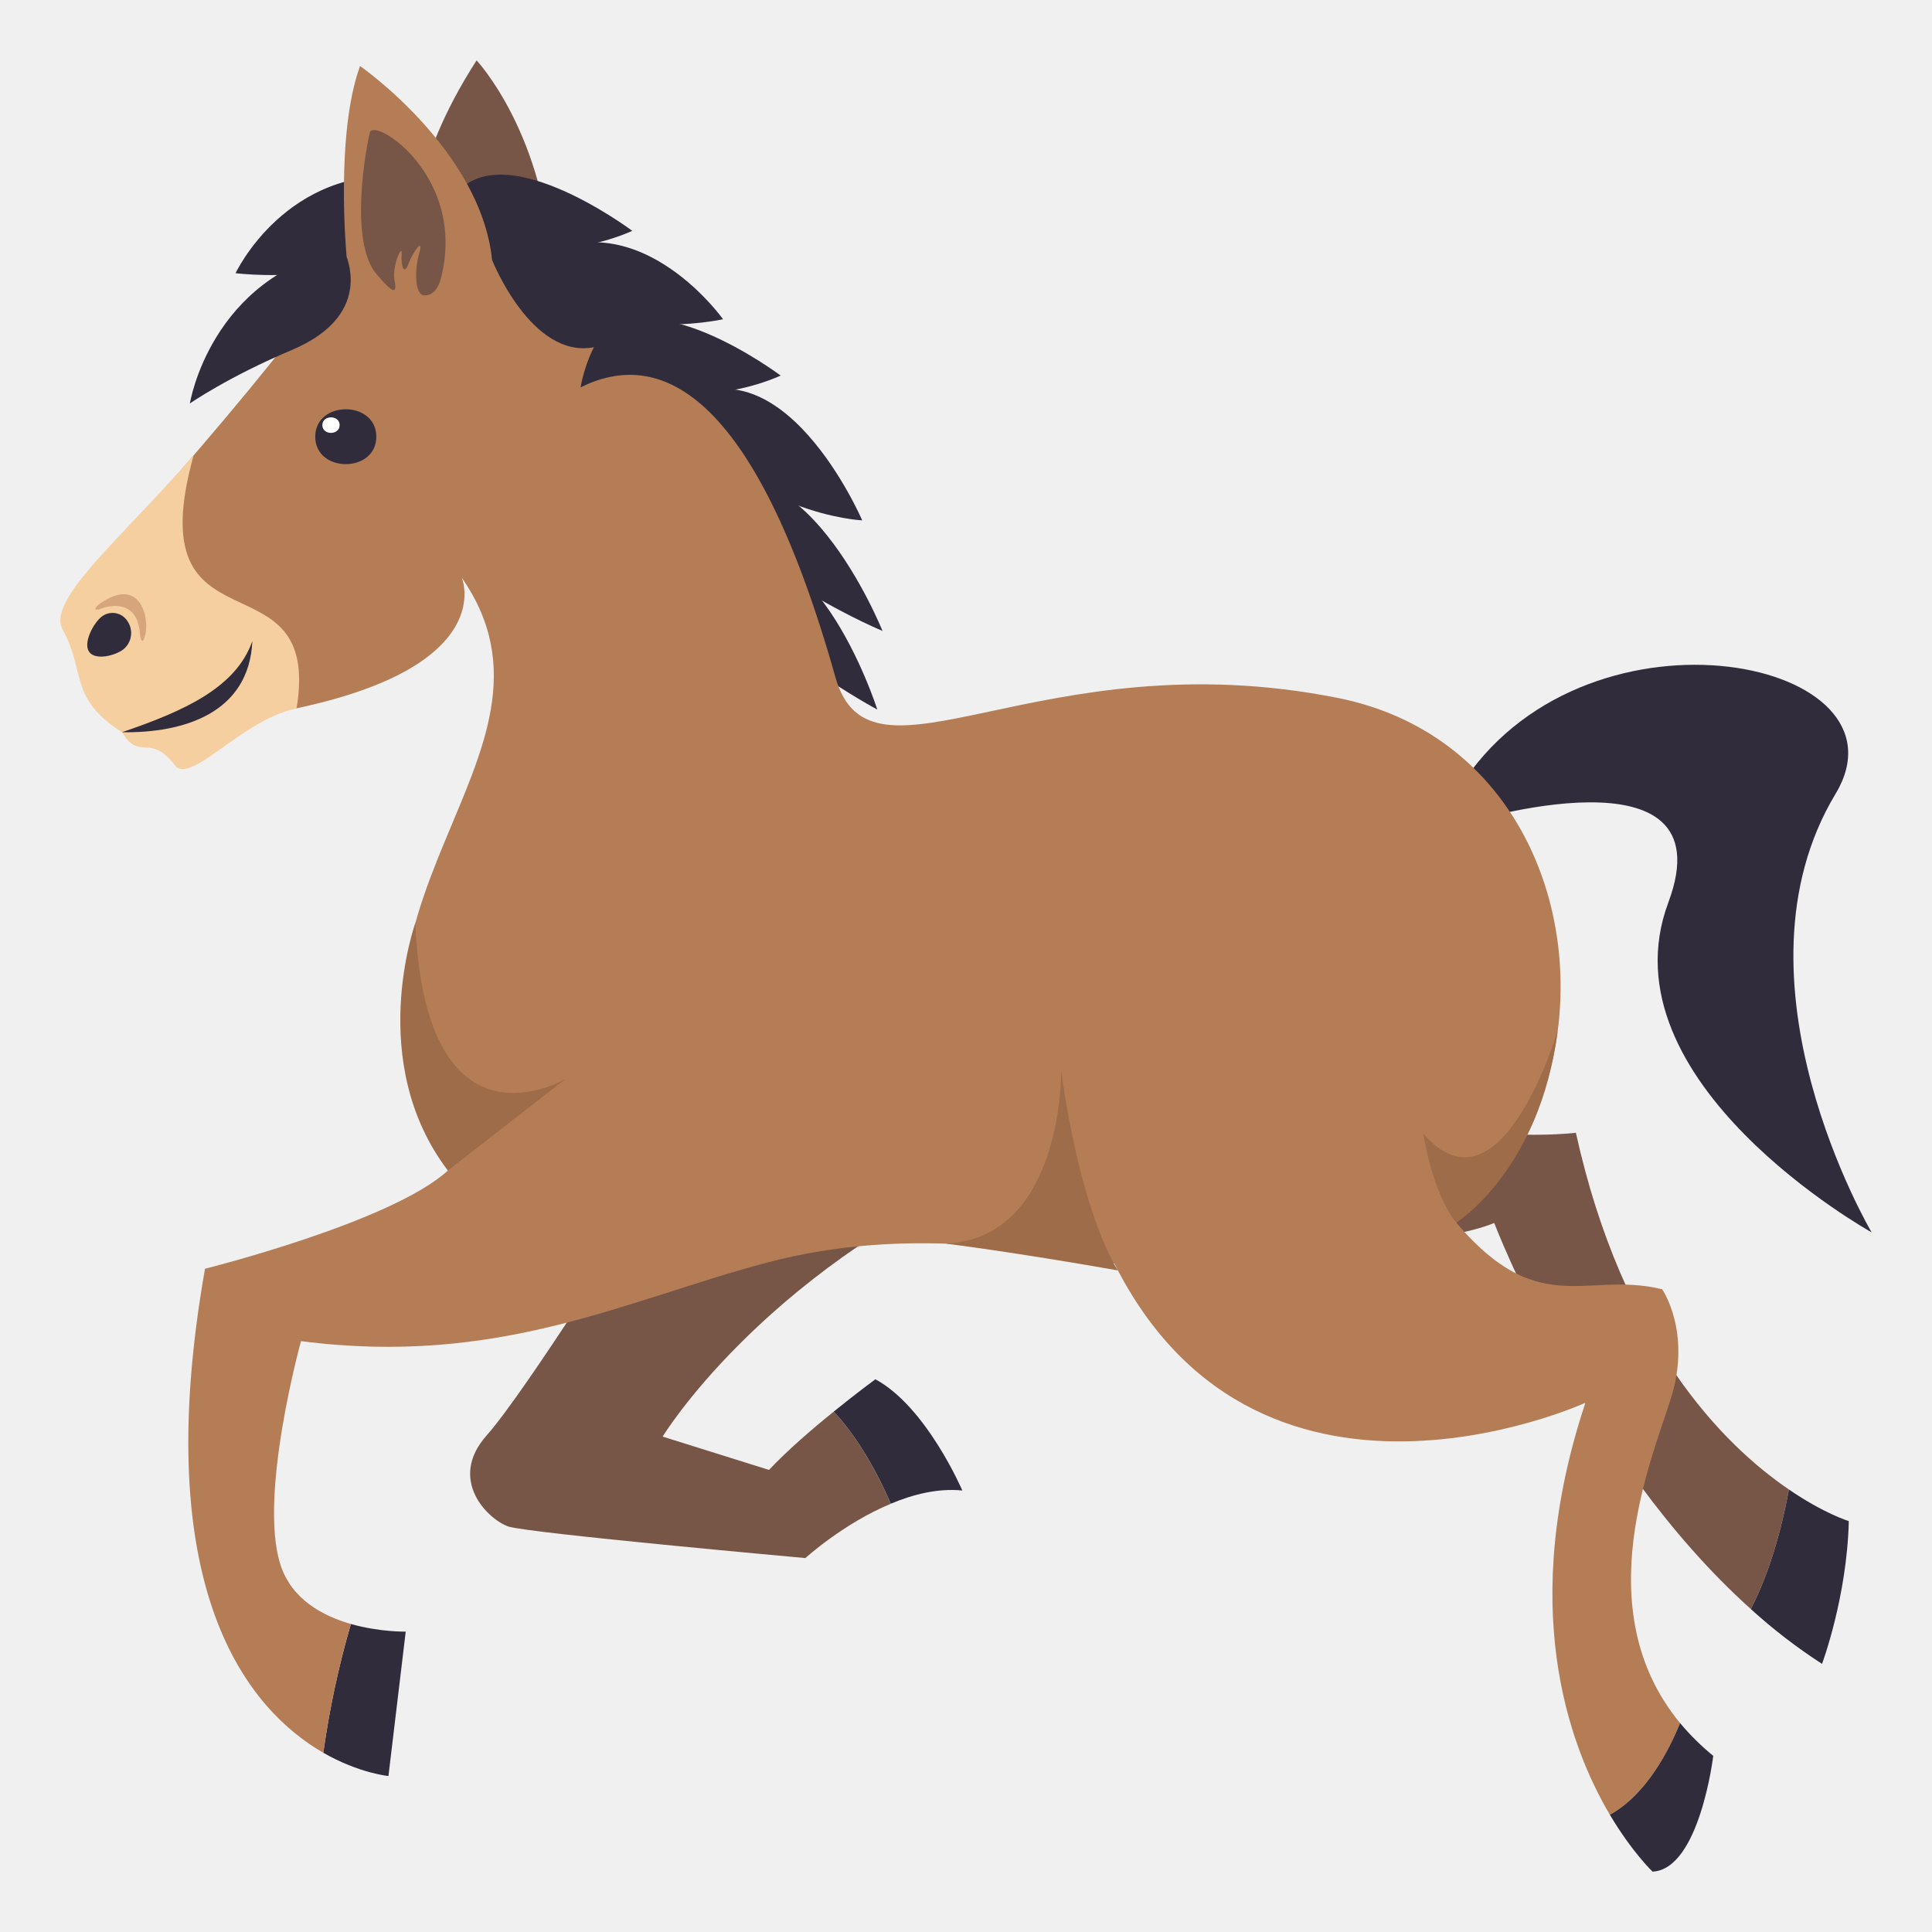
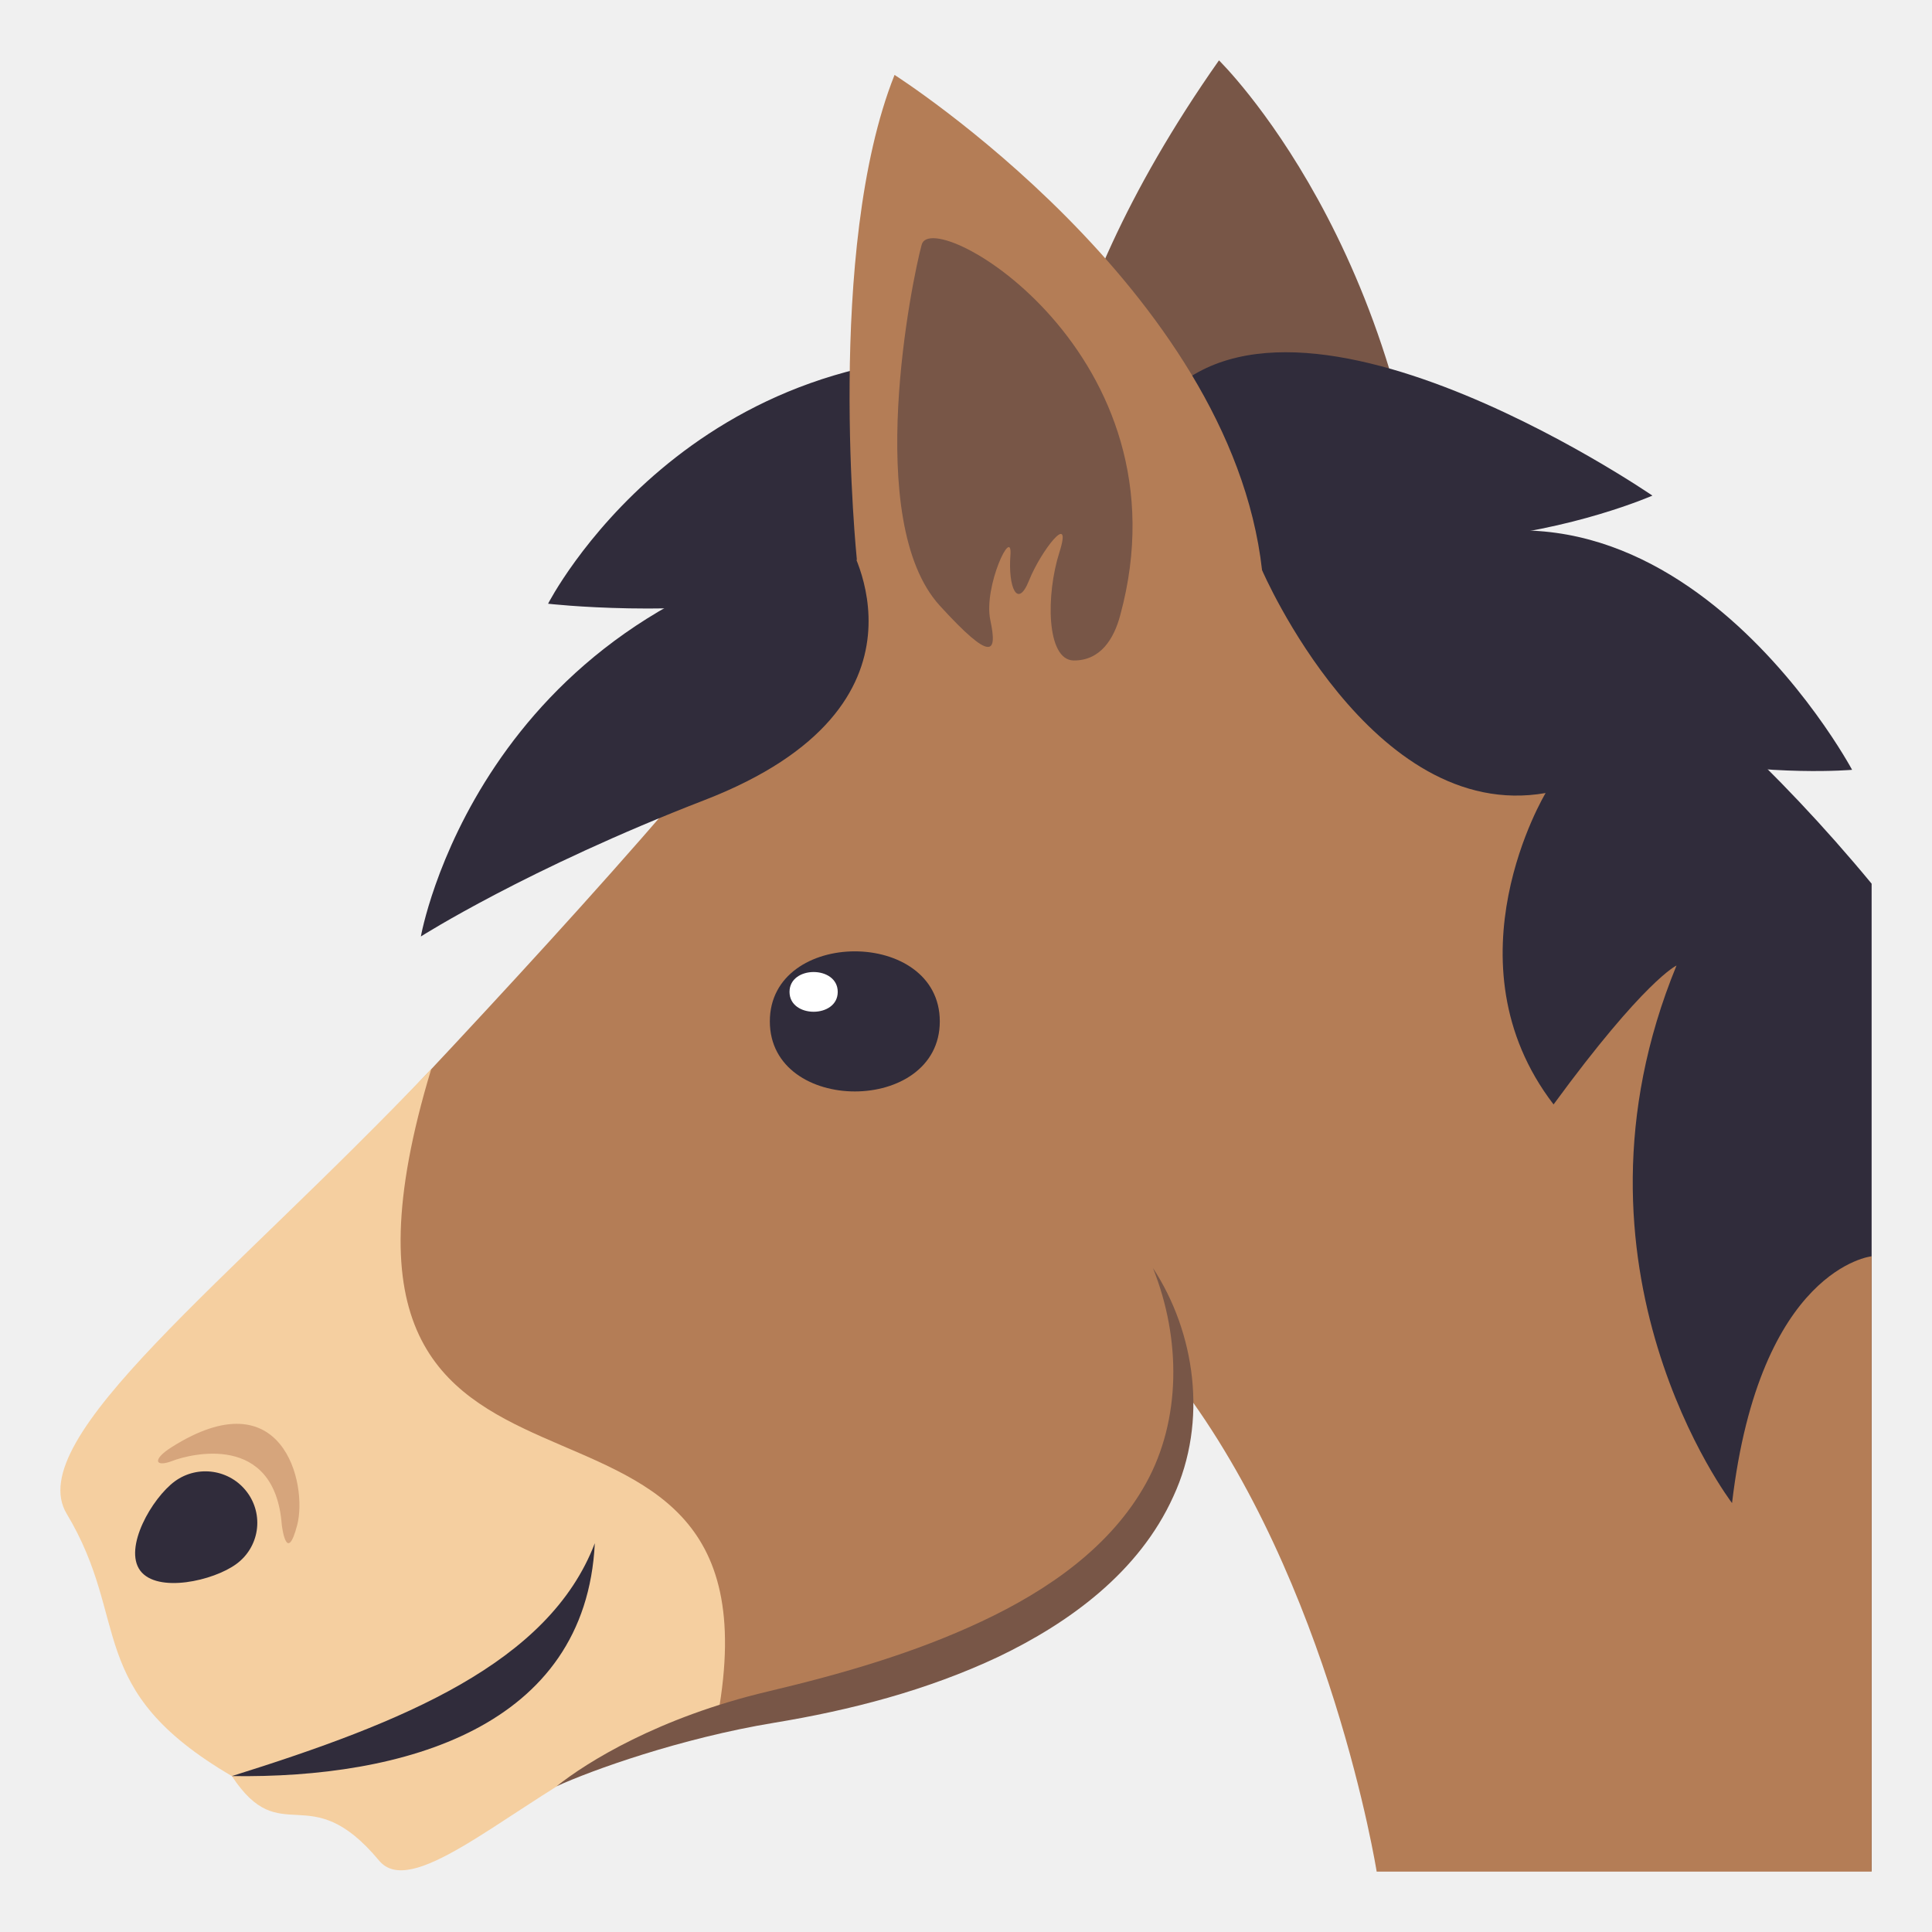
<svg xmlns="http://www.w3.org/2000/svg" width="64" height="64">
-   <path fill="#302C3B" d="M60.805 26.297c2.656-4.414-8.041-6.657-12.275-.477v1.447s8.732-2.711 6.736 2.628C53.045 35.845 62 40.823 62 40.823s-4.926-8.334-1.195-14.526zM12.868 58.833l.572-4.783s-.866.017-1.817-.253a29.962 29.962 0 0 0-.913 4.266c1.193.682 2.158.77 2.158.77z" />
-   <path fill="#785647" d="M27.619 46.762c-.707.567-1.545 1.292-2.145 1.931l-3.523-1.104s3.208-5.294 10.892-8.783c0 0-8.641-3.426-11.543 1.076 0 0-3.871 6.195-5.18 7.669-1.311 1.476.063 2.797.723 3.017.66.219 9.836 1.045 9.836 1.045s1.256-1.145 2.828-1.798c-.67-1.559-1.396-2.526-1.888-3.053z" />
-   <path fill="#302C3B" d="M28.998 45.69s-.615.45-1.379 1.071c.492.527 1.219 1.494 1.889 3.052.754-.317 1.576-.519 2.371-.438-.001.001-1.184-2.769-2.881-3.685z" />
-   <path fill="#785647" d="M38.902 34.051l-.797 6.357s8.025 1.461 11.393.105c0 0 2.984 7.84 8.5 12.788.414-.798.914-2.074 1.262-3.96-2.16-1.471-5.506-4.8-7.057-11.817 0 0-6.523.844-13.301-3.473z" />
-   <path fill="#302C3B" d="M57.998 53.302a18.185 18.185 0 0 0 2.359 1.816s.826-2.206.887-4.729c0 0-.818-.249-1.984-1.047-.348 1.886-.848 3.162-1.262 3.96z" />
-   <path fill="#B47D56" d="M36.445 40.823c4.514 10.94 16.074 5.645 16.074 5.645-2.225 6.69-.59 11.278.809 13.647 1.213-.663 1.967-2.151 2.326-3.037-3.123-3.787-.893-8.822-.289-10.801.664-2.174-.303-3.568-.303-3.568-2.721-.673-4.322 1.334-7.549-3.14-3.224-4.465-11.068 1.254-11.068 1.254z" />
-   <path fill="#302C3B" d="M54.744 62c1.557-.077 2.01-3.835 2.01-3.835a8.153 8.153 0 0 1-1.1-1.087c-.359.886-1.113 2.374-2.326 3.037.744 1.251 1.416 1.885 1.416 1.885z" />
-   <path fill="#785647" d="M13.741 7.737S13.533 5.496 15.788 2c0 0 2.299 2.44 2.517 7.094l-4.564-1.357z" />
-   <path fill="#302C3B" d="M13.544 6.009c5.992 15.017 14.159 17.236 14.159 17.236C25.746 7.26 13.544 6.009 13.544 6.009zM7.804 9.05s6.219.78 5.718-3.204C9.479 5.468 7.804 9.05 7.804 9.05z" />
-   <path fill="#302C3B" d="M14.921 6.691c2.221 2.773 6.024.956 6.024.956s-4.6-3.45-6.024-.956z" />
-   <path fill="#302C3B" d="M17.365 8.796c2.222 2.774 6.587 1.779 6.587 1.779s-3.021-4.25-6.587-1.779z" />
-   <path fill="#302C3B" d="M19.837 11.487c2.221 2.772 6.024.954 6.024.954s-4.6-3.447-6.024-.954z" />
-   <path fill="#302C3B" d="M22.312 13.457c2.313 3.595 6.25 3.781 6.25 3.781s-2.686-6.252-6.25-3.781z" />
-   <path fill="#302C3B" d="M22.882 16.42c2.223 2.773 6.352 4.48 6.352 4.48s-2.785-6.951-6.352-4.48z" />
-   <path fill="#302C3B" d="M23.216 18.813c2.221 2.773 5.846 4.692 5.846 4.692s-2.281-7.163-5.846-4.692z" />
-   <path fill="#B47D56" d="M44.313 23.119c-9.902-1.973-15.477 3.441-16.639-.687-2.723-9.665-5.909-10.862-8.442-9.6.14-.78.443-1.33.443-1.33-2.076.398-3.374-2.891-3.374-2.891-.377-3.651-4.374-6.424-4.374-6.424-.827 2.266-.448 6.285-.448 6.285-1.391 2.762-8.315 10.214-9.138 11.336-.824 1.123 5.698 4.032 7.482 3.656 6.715-1.425 5.474-4.328 5.474-4.328 4.147 5.979-5.546 10.893-.46 19.639-1.864 1.71-8.046 3.254-8.046 3.254-1.894 10.739 1.491 14.63 3.919 16.034.254-1.834.651-3.382.913-4.266-.941-.27-1.962-.822-2.33-1.955-.744-2.281.678-7.415.678-7.415 6.582.846 10.726-1.356 15.445-2.604 4.725-1.251 9.305-.43 13.809.472 14.611 2.931 16.486-16.899 5.088-19.176z" />
-   <path fill="#F5CFA0" d="M6.414 15.084c-2.412 2.766-4.879 4.79-4.339 5.77.771 1.395.194 2.271 1.966 3.402.591.979.915.002 1.752 1.096.373.488 1.417-.558 2.571-1.259.46-.279.953-.522 1.461-.629.869-5.279-5.31-1.548-3.411-8.38z" />
-   <path fill="#302C3B" d="M4.095 21.504c-.273.218-.94.383-1.144.087-.202-.296.139-.941.412-1.16a.585.585 0 0 1 .858.143.696.696 0 0 1-.126.93z" />
-   <path fill="#785647" d="M12.251 4.391c-.113.443-.705 3.586.216 4.683.621.742.684.621.6.188-.085-.436.269-1.24.239-.84-.028.404.082.706.223.322.139-.38.521-.917.361-.364-.162.547-.158 1.394.167 1.406.321.003.481-.283.556-.588.844-3.382-2.231-5.327-2.362-4.807z" />
-   <path fill="#D6A57C" d="M3.321 19.99c-.235.164-.192.263.014.176.207-.086 1.216-.374 1.3.827 0 0 .057.54.184.003.126-.536-.174-1.92-1.498-1.006z" />
-   <path fill="#302C3B" d="M12.466 14.467c0 1.211-2.023 1.211-2.023 0-.001-1.213 2.023-1.213 2.023 0z" />
-   <path fill="#FFF" d="M11.251 14.082c0 .344-.573.344-.573 0 0-.342.573-.342.573 0z" />
-   <path fill="#302C3B" d="M8.36 21.235c-.108 2.39-2.28 3.054-4.319 3.021 2.043-.698 3.773-1.467 4.319-3.021zm-2.07-7.87s1.262-.878 3.374-1.77c2.914-1.23 1.705-3.351 1.705-3.351-4.403.916-5.079 5.121-5.079 5.121z" />
-   <path fill="#9E6C49" d="M14.837 38.776l3.907-3.04s-4.642 2.771-4.987-5.152c0 0-1.656 4.599 1.08 8.192zm22.196 3.308s-1.182-1.674-1.88-6.61c0 0 .073 5.55-3.832 5.723.001-.001 2.095.253 5.712.887zm11.207-1.582s2.768-1.725 3.359-6.351c0 0-1.884 6.351-4.446 3.407 0 .001.275 1.928 1.087 2.944z" />
+   <path fill="#785647" d="M34.684 16.653S34.104 10.926 40.38 2c0 0 6.401 6.234 7.009 18.116l-12.705-3.463z" />
+   <path fill="#302C3B" d="M34.134 12.237L62 62V29.273C49.386 14 34.134 12.237 34.134 12.237zm-15.978 7.762s17.309 2 15.915-8.173c-11.255-.967-15.915 8.173-15.915 8.173z" />
+   <path fill="#302C3B" d="M37.967 13.98c6.182 7.083 16.771 2.438 16.771 2.438S41.933 7.613 37.967 13.98z" />
+   <path fill="#302C3B" d="M44.771 19.355c6.182 7.083 16.582 6.146 16.582 6.146s-6.658-12.458-16.582-6.146z" />
+   <path fill="#B47D56" d="M41.807 18.886C40.758 9.563 29.633 2.482 29.633 2.482c-2.304 5.784-1.249 16.052-1.249 16.052-3.871 7.052-23.149 26.08-25.436 28.949C.654 50.351 18.81 57.78 23.779 56.818c18.691-3.637 15.235-11.051 15.235-11.051C44.081 52.403 45.604 62 45.604 62H62V41.616s-3.704.389-4.624 8.175c0 0-5.956-7.786-1.839-17.807 0 0-1.051.474-4.073 4.602-3.635-4.737-.263-10.316-.263-10.316-5.781 1.015-9.394-7.384-9.394-7.384z" />
+   <path fill="#F5CFA0" d="M14.286 35.411C7.57 42.478.704 47.647 2.21 50.147c2.143 3.563.539 5.801 5.471 8.688 1.644 2.5 2.548.003 4.878 2.801 1.037 1.246 3.941-1.425 7.157-3.216 1.278-.714 2.651-1.332 4.066-1.606 2.42-13.481-14.784-3.952-9.496-21.403z" />
+   <path fill="#785647" d="M18.436 59.174c.999-.798 3.378-2.283 6.995-3.14 2.439-.577 4.861-1.274 7.088-2.323 2.214-1.039 4.29-2.485 5.448-4.583 1.152-2.085 1.168-4.762.226-7.123 1.391 2.121 1.835 5.065.675 7.568-1.137 2.515-3.457 4.189-5.792 5.309-2.379 1.12-4.903 1.771-7.443 2.189-3.085.51-6.037 1.569-7.197 2.103z" />
+   <path fill="#302C3B" d="M7.831 51.808c-.761.561-2.618.977-3.185.222-.563-.756.388-2.403 1.147-2.961a1.723 1.723 0 0 1 2.393.363 1.688 1.688 0 0 1-.355 2.376z" />
+   <path fill="#785647" d="M30.533 8.102c-.313 1.133-1.963 9.162.601 11.964 1.73 1.894 1.907 1.582 1.672.479-.236-1.113.745-3.169.665-2.143-.078 1.03.229 1.803.62.821.385-.967 1.451-2.341 1.005-.932-.45 1.4-.44 3.565.465 3.588.895.01 1.341-.718 1.548-1.499 2.351-8.632-6.209-13.6-6.576-12.278z" />
+   <path fill="#D6A57C" d="M5.678 47.944c-.654.414-.535.672.035.449.576-.221 3.385-.957 3.621 2.113 0 0 .155 1.375.512.01.352-1.372-.487-4.908-4.168-2.572z" />
+   <path fill="#302C3B" d="M31.132 33.835c0 3.094-5.63 3.094-5.63 0s5.63-3.094 5.63 0z" />
+   <path fill="#FFF" d="M27.751 32.858c0 .877-1.597.877-1.597 0 0-.878 1.597-.878 1.597 0z" />
+   <path fill="#302C3B" d="M19.704 51.121c-.3 6.109-6.348 7.799-12.023 7.714 5.687-1.781 10.505-3.746 12.023-7.714zm-5.762-20.099s3.513-2.242 9.393-4.517c8.113-3.14 4.745-8.557 4.745-8.557-12.258 2.342-14.138 13.074-14.138 13.074z" />
</svg>
